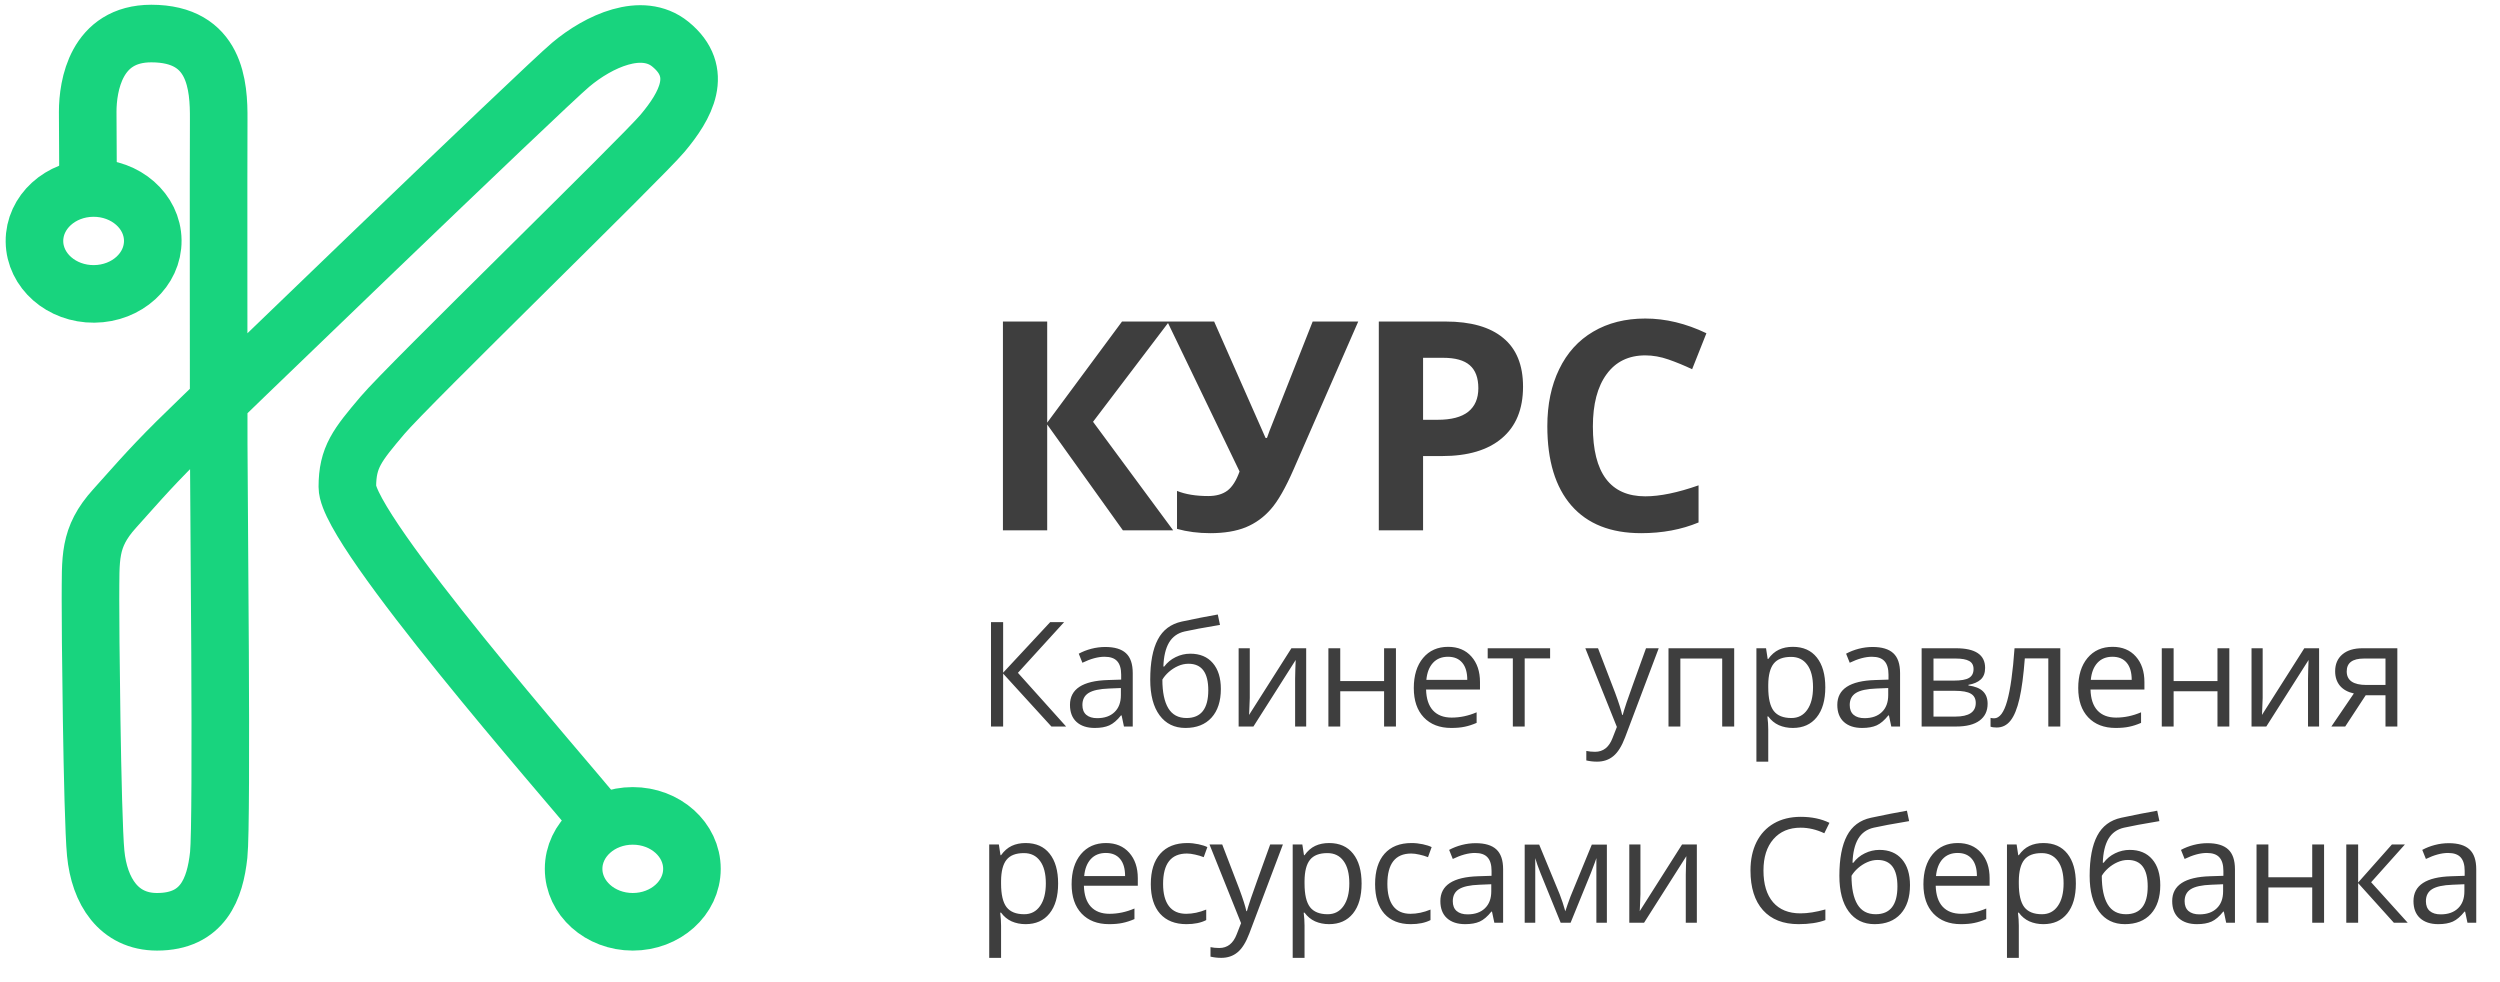
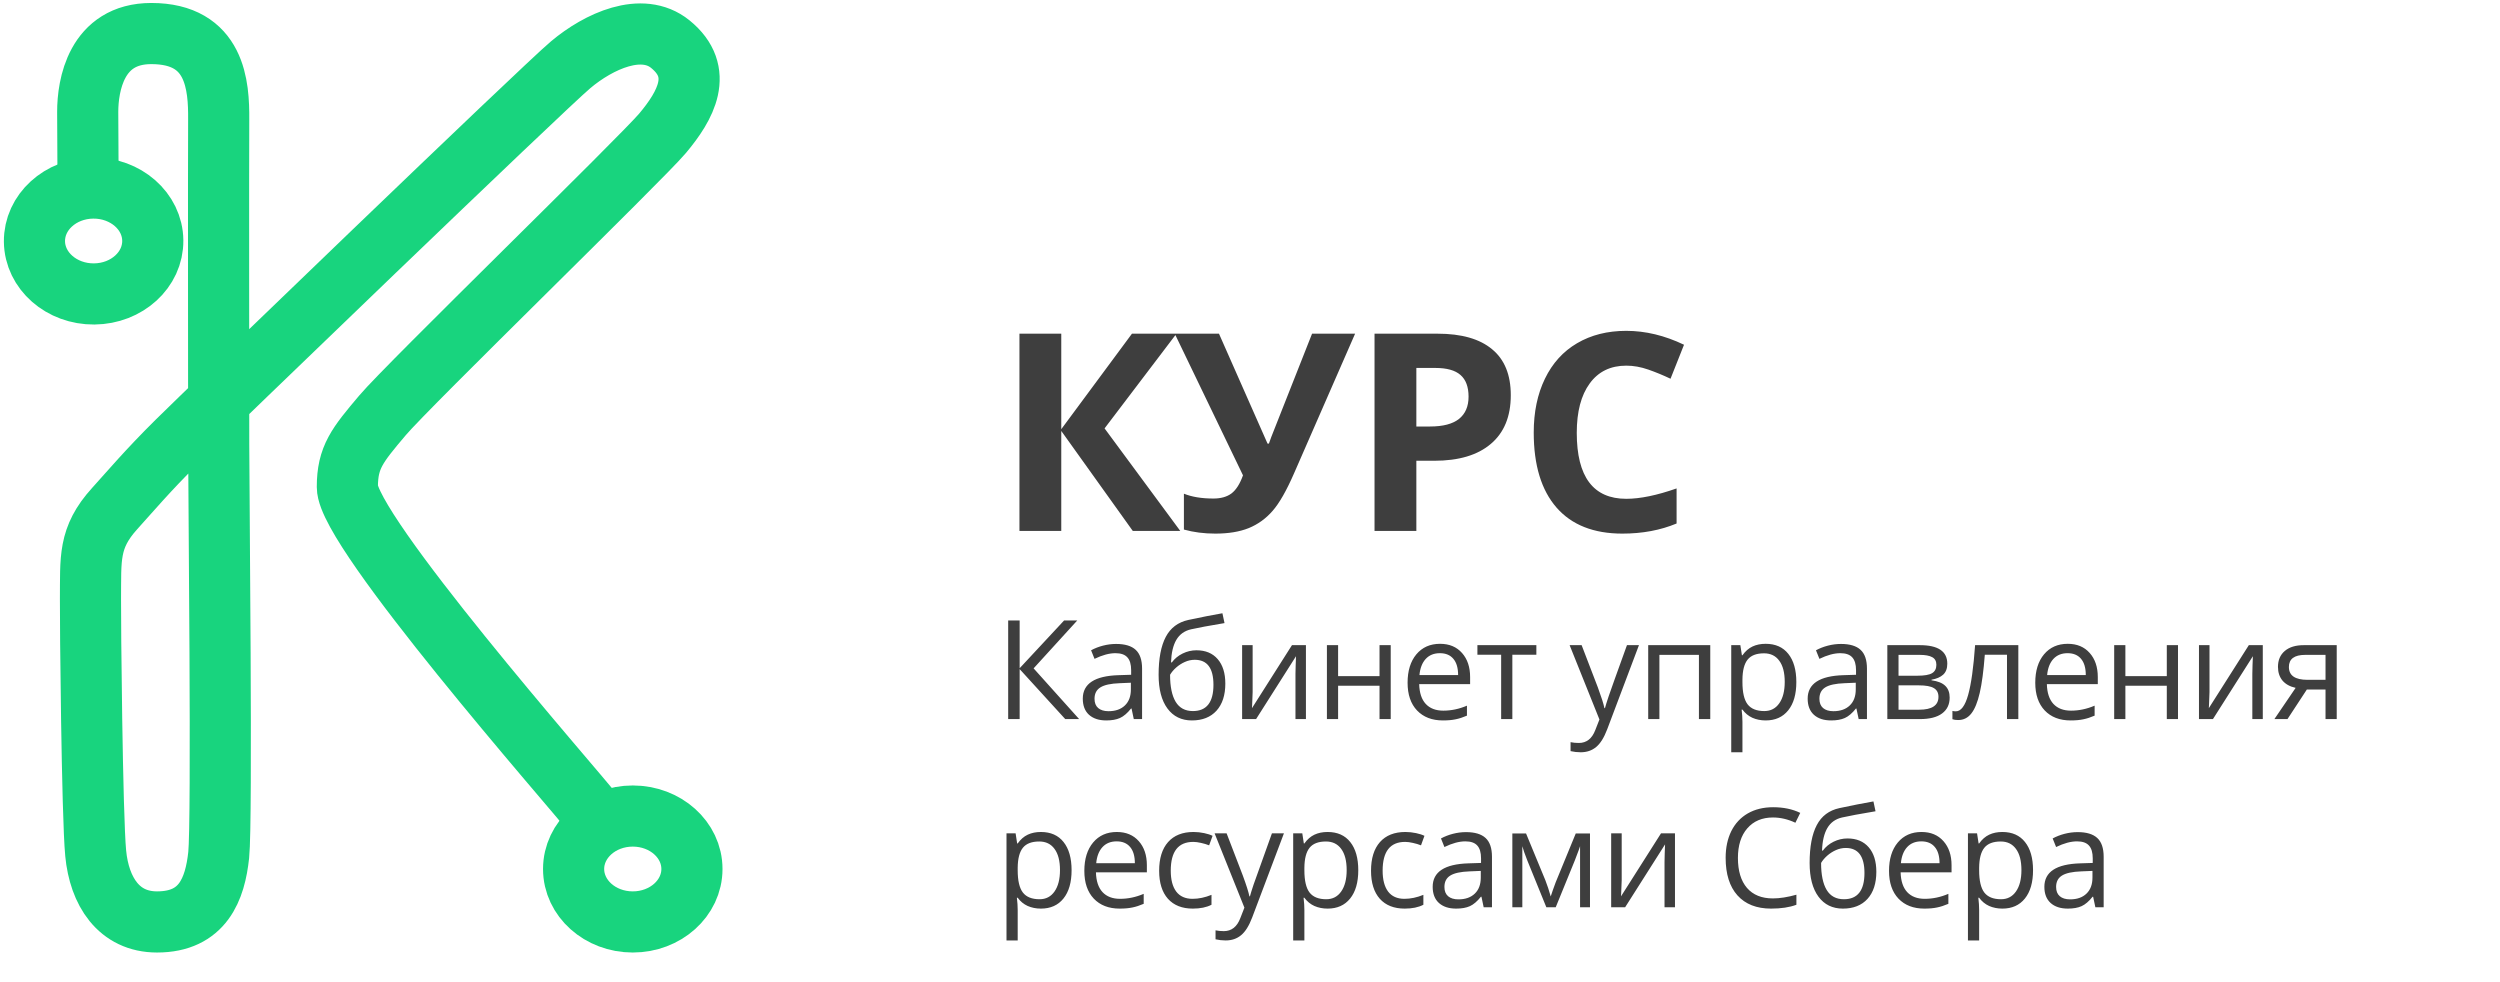
- <svg xmlns="http://www.w3.org/2000/svg" width="395" height="155" viewBox="0 0 395 155" fill="none">
-   <path d="M13.916 29.729C13.916 25.398 13.858 21.058 13.858 17.675C13.858 13.562 15.16 5.3 23.905 5.3C34.108 5.3 34.594 13.562 34.555 18.893C34.508 25.319 34.555 63.349 34.555 70.15C34.555 76.95 35.128 129.729 34.555 135.077C33.981 140.426 32.077 145.643 24.809 145.643C18.755 145.643 15.695 140.791 15.121 134.808C14.548 128.833 14.266 97.9 14.295 94.682C14.354 88.23 13.916 84.977 18.124 80.333C20.602 77.603 23.322 74.359 27.957 69.767C32.592 65.175 85.752 13.936 90.174 10.222C94.595 6.509 101.433 3.346 105.905 6.97C111.356 11.388 108.324 16.719 104.69 21.049C101.396 24.98 64.424 60.888 60.44 65.61C56.447 70.332 54.882 72.237 54.882 76.933C54.882 83.881 89.863 123.702 94.187 129.033" stroke="#18D47E" stroke-width="9.098" stroke-miterlimit="8" />
-   <path d="M14.883 46.436C20.046 46.391 24.19 42.609 24.139 37.988C24.089 33.368 19.863 29.659 14.7 29.704C9.538 29.75 5.394 33.532 5.444 38.152C5.495 42.773 9.721 46.481 14.883 46.436Z" stroke="#18D47E" stroke-width="9.098" stroke-miterlimit="8" />
-   <path d="M99.978 145.643C105.141 145.643 109.326 141.898 109.326 137.277C109.326 132.657 105.141 128.911 99.978 128.911C94.816 128.911 90.631 132.657 90.631 137.277C90.631 141.898 94.816 145.643 99.978 145.643Z" stroke="#18D47E" stroke-width="9.098" stroke-miterlimit="8" />
-   <path d="M185.358 83.79H177.415L165.457 67.07V83.79H158.462V50.802H165.457V66.777L177.28 50.802H184.726L172.7 66.642L185.358 83.79ZM214.601 50.802L204.402 74.133C203.124 77.066 201.92 79.172 200.792 80.451C199.679 81.729 198.355 82.684 196.821 83.316C195.286 83.933 193.421 84.241 191.225 84.241C189.345 84.241 187.592 84.016 185.968 83.564V77.563C187.291 78.104 188.939 78.375 190.909 78.375C192.158 78.375 193.166 78.089 193.933 77.517C194.7 76.931 195.339 75.923 195.851 74.494L184.433 50.802H191.834L199.957 69.192H200.183L200.589 68.063L207.403 50.802H214.601ZM224.846 66.326H227.147C229.298 66.326 230.908 65.905 231.976 65.062C233.044 64.205 233.578 62.964 233.578 61.339C233.578 59.7 233.126 58.489 232.224 57.707C231.336 56.925 229.937 56.533 228.027 56.533H224.846V66.326ZM240.64 61.091C240.64 64.641 239.527 67.356 237.301 69.237C235.089 71.117 231.938 72.057 227.847 72.057H224.846V83.79H217.851V50.802H228.388C232.389 50.802 235.428 51.667 237.504 53.397C239.595 55.112 240.64 57.677 240.64 61.091ZM259.955 56.15C257.323 56.15 255.285 57.143 253.841 59.128C252.397 61.099 251.675 63.852 251.675 67.386C251.675 74.742 254.435 78.42 259.955 78.42C262.272 78.42 265.077 77.841 268.372 76.683V82.549C265.664 83.677 262.64 84.241 259.301 84.241C254.502 84.241 250.832 82.79 248.29 79.887C245.748 76.968 244.477 72.787 244.477 67.341C244.477 63.912 245.101 60.911 246.35 58.339C247.598 55.751 249.388 53.773 251.72 52.404C254.066 51.02 256.811 50.328 259.955 50.328C263.159 50.328 266.378 51.103 269.613 52.652L267.356 58.339C266.123 57.752 264.882 57.24 263.633 56.804C262.385 56.368 261.159 56.15 259.955 56.15ZM168.446 114.79H166.122L158.496 106.43V114.79H156.578V98.296H158.496V106.284L165.93 98.296H168.13L160.831 106.306L168.446 114.79ZM177.585 114.79L177.213 113.03H177.122C176.506 113.805 175.889 114.331 175.272 114.61C174.663 114.88 173.9 115.016 172.982 115.016C171.756 115.016 170.793 114.7 170.094 114.068C169.402 113.436 169.056 112.538 169.056 111.372C169.056 108.875 171.053 107.566 175.047 107.446L177.145 107.378V106.611C177.145 105.641 176.934 104.926 176.513 104.467C176.1 104.001 175.434 103.768 174.516 103.768C173.486 103.768 172.32 104.084 171.019 104.715L170.444 103.283C171.053 102.952 171.718 102.692 172.44 102.504C173.17 102.316 173.9 102.222 174.629 102.222C176.103 102.222 177.194 102.549 177.901 103.204C178.615 103.858 178.973 104.907 178.973 106.351V114.79H177.585ZM173.354 113.47C174.52 113.47 175.434 113.15 176.096 112.511C176.765 111.872 177.1 110.977 177.1 109.826V108.709L175.227 108.788C173.738 108.841 172.662 109.074 172 109.488C171.346 109.894 171.019 110.529 171.019 111.394C171.019 112.071 171.222 112.586 171.628 112.94C172.042 113.293 172.617 113.47 173.354 113.47ZM181.737 107.378C181.737 104.67 182.136 102.561 182.933 101.049C183.73 99.53 184.994 98.582 186.724 98.206C188.875 97.747 190.77 97.375 192.41 97.089L192.759 98.736C190.15 99.172 188.284 99.518 187.164 99.774C186.073 100.022 185.253 100.609 184.704 101.534C184.163 102.459 183.866 103.719 183.813 105.313H183.948C184.415 104.682 185.016 104.185 185.753 103.824C186.49 103.463 187.261 103.283 188.066 103.283C189.585 103.283 190.77 103.775 191.62 104.761C192.47 105.746 192.895 107.111 192.895 108.856C192.895 110.789 192.402 112.301 191.417 113.391C190.432 114.474 189.059 115.016 187.299 115.016C185.562 115.016 184.2 114.35 183.215 113.019C182.23 111.688 181.737 109.807 181.737 107.378ZM187.468 113.448C189.762 113.448 190.909 111.985 190.909 109.059C190.909 106.269 189.867 104.873 187.784 104.873C187.213 104.873 186.66 104.994 186.126 105.234C185.599 105.468 185.114 105.78 184.67 106.171C184.234 106.562 183.896 106.964 183.655 107.378C183.655 109.356 183.967 110.864 184.591 111.902C185.216 112.932 186.175 113.448 187.468 113.448ZM197.464 102.425V110.266L197.385 112.319L197.351 112.962L204.042 102.425H206.377V114.79H204.628V107.231L204.662 105.742L204.718 104.276L198.04 114.79H195.704V102.425H197.464ZM211.759 102.425V107.604H218.686V102.425H220.559V114.79H218.686V109.217H211.759V114.79H209.886V102.425H211.759ZM229.291 115.016C227.463 115.016 226.019 114.459 224.959 113.346C223.906 112.233 223.379 110.687 223.379 108.709C223.379 106.716 223.868 105.133 224.846 103.96C225.831 102.786 227.151 102.2 228.806 102.2C230.355 102.2 231.581 102.711 232.484 103.734C233.386 104.749 233.838 106.092 233.838 107.762V108.946H225.32C225.357 110.398 225.722 111.5 226.414 112.252C227.114 113.004 228.095 113.38 229.359 113.38C230.69 113.38 232.006 113.102 233.307 112.545V114.215C232.646 114.501 232.017 114.704 231.423 114.824C230.837 114.952 230.126 115.016 229.291 115.016ZM228.783 103.768C227.791 103.768 226.997 104.091 226.403 104.738C225.816 105.385 225.47 106.28 225.365 107.423H231.829C231.829 106.242 231.566 105.34 231.04 104.715C230.513 104.084 229.761 103.768 228.783 103.768ZM244.917 104.027H240.9V114.79H239.028V104.027H235.056V102.425H244.917V104.027ZM250.48 102.425H252.488L255.195 109.476C255.79 111.086 256.158 112.248 256.301 112.962H256.391C256.489 112.579 256.692 111.925 257 110.999C257.316 110.067 258.339 107.209 260.069 102.425H262.077L256.763 116.505C256.237 117.896 255.62 118.882 254.913 119.461C254.214 120.047 253.353 120.341 252.33 120.341C251.758 120.341 251.194 120.277 250.638 120.149V118.648C251.051 118.739 251.514 118.784 252.025 118.784C253.311 118.784 254.229 118.062 254.778 116.618L255.466 114.858L250.48 102.425ZM265.496 114.79H263.623V102.425H274.002V114.79H272.107V104.05H265.496V114.79ZM283.265 115.016C282.46 115.016 281.723 114.869 281.054 114.576C280.392 114.275 279.836 113.816 279.384 113.199H279.249C279.339 113.921 279.384 114.606 279.384 115.253V120.341H277.512V102.425H279.035L279.294 104.118H279.384C279.866 103.441 280.426 102.952 281.065 102.651C281.705 102.35 282.438 102.2 283.265 102.2C284.905 102.2 286.168 102.76 287.056 103.881C287.951 105.001 288.398 106.573 288.398 108.596C288.398 110.627 287.943 112.207 287.033 113.335C286.131 114.455 284.875 115.016 283.265 115.016ZM282.994 103.79C281.731 103.79 280.817 104.14 280.253 104.84C279.689 105.539 279.399 106.652 279.384 108.179V108.596C279.384 110.334 279.674 111.579 280.253 112.331C280.832 113.075 281.761 113.448 283.04 113.448C284.108 113.448 284.942 113.015 285.544 112.15C286.153 111.285 286.458 110.093 286.458 108.574C286.458 107.032 286.153 105.851 285.544 105.031C284.942 104.204 284.093 103.79 282.994 103.79ZM298.823 114.79L298.451 113.03H298.361C297.744 113.805 297.127 114.331 296.51 114.61C295.901 114.88 295.138 115.016 294.22 115.016C292.994 115.016 292.032 114.7 291.332 114.068C290.64 113.436 290.294 112.538 290.294 111.372C290.294 108.875 292.291 107.566 296.285 107.446L298.383 107.378V106.611C298.383 105.641 298.173 104.926 297.751 104.467C297.338 104.001 296.672 103.768 295.755 103.768C294.724 103.768 293.558 104.084 292.257 104.715L291.682 103.283C292.291 102.952 292.957 102.692 293.679 102.504C294.408 102.316 295.138 102.222 295.867 102.222C297.342 102.222 298.432 102.549 299.139 103.204C299.854 103.858 300.211 104.907 300.211 106.351V114.79H298.823ZM294.593 113.47C295.758 113.47 296.672 113.15 297.334 112.511C298.003 111.872 298.338 110.977 298.338 109.826V108.709L296.465 108.788C294.976 108.841 293.901 109.074 293.239 109.488C292.584 109.894 292.257 110.529 292.257 111.394C292.257 112.071 292.46 112.586 292.866 112.94C293.28 113.293 293.856 113.47 294.593 113.47ZM313.648 105.528C313.648 106.333 313.415 106.946 312.948 107.367C312.49 107.78 311.843 108.059 311.008 108.202V108.303C312.061 108.446 312.828 108.754 313.309 109.228C313.798 109.702 314.043 110.356 314.043 111.191C314.043 112.342 313.618 113.229 312.768 113.854C311.926 114.478 310.692 114.79 309.068 114.79H303.618V102.425H309.045C312.114 102.425 313.648 103.459 313.648 105.528ZM312.17 111.067C312.17 110.398 311.914 109.913 311.403 109.612C310.899 109.303 310.06 109.149 308.887 109.149H305.491V113.222H308.932C311.091 113.222 312.17 112.504 312.17 111.067ZM311.82 105.708C311.82 105.107 311.587 104.682 311.121 104.433C310.662 104.178 309.963 104.05 309.022 104.05H305.491V107.536H308.661C309.82 107.536 310.636 107.393 311.11 107.107C311.583 106.821 311.82 106.355 311.82 105.708ZM325.528 114.79H323.633V104.027H319.921C319.718 106.705 319.436 108.83 319.075 110.401C318.714 111.973 318.244 113.124 317.665 113.854C317.093 114.583 316.364 114.948 315.476 114.948C315.07 114.948 314.746 114.903 314.506 114.813V113.425C314.671 113.47 314.859 113.493 315.07 113.493C315.935 113.493 316.623 112.579 317.134 110.751C317.646 108.924 318.033 106.148 318.296 102.425H325.528V114.79ZM334.272 115.016C332.444 115.016 331 114.459 329.94 113.346C328.887 112.233 328.36 110.687 328.36 108.709C328.36 106.716 328.849 105.133 329.827 103.96C330.812 102.786 332.132 102.2 333.787 102.2C335.336 102.2 336.562 102.711 337.465 103.734C338.367 104.749 338.818 106.092 338.818 107.762V108.946H330.301C330.338 110.398 330.703 111.5 331.395 112.252C332.094 113.004 333.076 113.38 334.34 113.38C335.671 113.38 336.987 113.102 338.288 112.545V114.215C337.626 114.501 336.998 114.704 336.404 114.824C335.817 114.952 335.107 115.016 334.272 115.016ZM333.764 103.768C332.771 103.768 331.978 104.091 331.384 104.738C330.797 105.385 330.451 106.28 330.346 107.423H336.81C336.81 106.242 336.547 105.34 336.021 104.715C335.494 104.084 334.742 103.768 333.764 103.768ZM343.433 102.425V107.604H350.36V102.425H352.233V114.79H350.36V109.217H343.433V114.79H341.56V102.425H343.433ZM357.502 102.425V110.266L357.423 112.319L357.389 112.962L364.079 102.425H366.415V114.79H364.666V107.231L364.7 105.742L364.756 104.276L358.077 114.79H355.742V102.425H357.502ZM370.544 114.79H368.355L371.909 109.567C370.954 109.356 370.221 108.95 369.709 108.348C369.205 107.739 368.953 106.976 368.953 106.058C368.953 104.93 369.333 104.042 370.093 103.396C370.852 102.749 371.913 102.425 373.274 102.425H378.78V114.79H376.907V109.849H373.782L370.544 114.79ZM370.781 106.081C370.781 107.51 371.819 108.224 373.895 108.224H376.907V104.05H373.511C371.691 104.05 370.781 104.727 370.781 106.081ZM162.05 146.016C161.245 146.016 160.508 145.869 159.838 145.576C159.176 145.275 158.62 144.816 158.169 144.199H158.033C158.123 144.921 158.169 145.606 158.169 146.253V151.341H156.296V133.425H157.819L158.078 135.118H158.169C158.65 134.441 159.21 133.952 159.85 133.651C160.489 133.35 161.222 133.2 162.05 133.2C163.689 133.2 164.953 133.76 165.84 134.881C166.735 136.001 167.183 137.573 167.183 139.596C167.183 141.627 166.728 143.207 165.818 144.335C164.915 145.455 163.659 146.016 162.05 146.016ZM161.779 134.79C160.515 134.79 159.601 135.14 159.037 135.84C158.473 136.539 158.184 137.652 158.169 139.179V139.596C158.169 141.334 158.458 142.579 159.037 143.331C159.616 144.075 160.545 144.448 161.824 144.448C162.892 144.448 163.727 144.015 164.328 143.15C164.938 142.285 165.242 141.093 165.242 139.574C165.242 138.032 164.938 136.851 164.328 136.031C163.727 135.204 162.877 134.79 161.779 134.79ZM175.227 146.016C173.399 146.016 171.955 145.459 170.895 144.346C169.842 143.233 169.315 141.687 169.315 139.709C169.315 137.716 169.804 136.133 170.782 134.96C171.767 133.786 173.087 133.2 174.742 133.2C176.291 133.2 177.517 133.711 178.42 134.734C179.322 135.749 179.774 137.092 179.774 138.762V139.946H171.256C171.293 141.398 171.658 142.5 172.35 143.252C173.05 144.004 174.031 144.38 175.295 144.38C176.626 144.38 177.942 144.102 179.243 143.545V145.215C178.582 145.501 177.953 145.704 177.359 145.824C176.773 145.952 176.062 146.016 175.227 146.016ZM174.719 134.768C173.727 134.768 172.933 135.091 172.339 135.738C171.752 136.385 171.406 137.28 171.301 138.423H177.765C177.765 137.242 177.502 136.34 176.976 135.715C176.449 135.084 175.697 134.768 174.719 134.768ZM187.457 146.016C185.667 146.016 184.279 145.467 183.294 144.369C182.316 143.263 181.827 141.702 181.827 139.687C181.827 137.618 182.324 136.02 183.317 134.892C184.317 133.764 185.738 133.2 187.581 133.2C188.175 133.2 188.769 133.264 189.364 133.391C189.958 133.519 190.424 133.67 190.763 133.843L190.187 135.433C189.773 135.268 189.322 135.133 188.833 135.027C188.344 134.914 187.912 134.858 187.536 134.858C185.024 134.858 183.768 136.46 183.768 139.664C183.768 141.183 184.072 142.349 184.682 143.161C185.298 143.974 186.208 144.38 187.412 144.38C188.442 144.38 189.499 144.158 190.582 143.714V145.373C189.755 145.801 188.713 146.016 187.457 146.016ZM191.101 133.425H193.11L195.817 140.476C196.411 142.086 196.78 143.248 196.923 143.962H197.013C197.111 143.579 197.314 142.925 197.622 141.999C197.938 141.067 198.961 138.209 200.691 133.425H202.699L197.385 147.505C196.859 148.896 196.242 149.882 195.535 150.461C194.836 151.047 193.974 151.341 192.952 151.341C192.38 151.341 191.816 151.277 191.259 151.149V149.648C191.673 149.739 192.136 149.784 192.647 149.784C193.933 149.784 194.851 149.062 195.4 147.618L196.088 145.858L191.101 133.425ZM209.999 146.016C209.194 146.016 208.457 145.869 207.788 145.576C207.126 145.275 206.569 144.816 206.118 144.199H205.982C206.073 144.921 206.118 145.606 206.118 146.253V151.341H204.245V133.425H205.768L206.028 135.118H206.118C206.599 134.441 207.16 133.952 207.799 133.651C208.438 133.35 209.171 133.2 209.999 133.2C211.638 133.2 212.902 133.76 213.789 134.881C214.684 136.001 215.132 137.573 215.132 139.596C215.132 141.627 214.677 143.207 213.767 144.335C212.864 145.455 211.608 146.016 209.999 146.016ZM209.728 134.79C208.464 134.79 207.551 135.14 206.987 135.84C206.422 136.539 206.133 137.652 206.118 139.179V139.596C206.118 141.334 206.407 142.579 206.987 143.331C207.566 144.075 208.495 144.448 209.773 144.448C210.841 144.448 211.676 144.015 212.278 143.15C212.887 142.285 213.192 141.093 213.192 139.574C213.192 138.032 212.887 136.851 212.278 136.031C211.676 135.204 210.826 134.79 209.728 134.79ZM222.894 146.016C221.104 146.016 219.717 145.467 218.731 144.369C217.754 143.263 217.265 141.702 217.265 139.687C217.265 137.618 217.761 136.02 218.754 134.892C219.754 133.764 221.176 133.2 223.018 133.2C223.613 133.2 224.207 133.264 224.801 133.391C225.395 133.519 225.861 133.67 226.2 133.843L225.624 135.433C225.211 135.268 224.76 135.133 224.271 135.027C223.782 134.914 223.349 134.858 222.973 134.858C220.461 134.858 219.205 136.46 219.205 139.664C219.205 141.183 219.51 142.349 220.119 143.161C220.736 143.974 221.646 144.38 222.849 144.38C223.88 144.38 224.936 144.158 226.019 143.714V145.373C225.192 145.801 224.15 146.016 222.894 146.016ZM236.106 145.79L235.733 144.03H235.643C235.026 144.805 234.41 145.331 233.793 145.61C233.184 145.88 232.42 146.016 231.503 146.016C230.277 146.016 229.314 145.7 228.615 145.068C227.923 144.436 227.577 143.538 227.577 142.372C227.577 139.875 229.574 138.566 233.567 138.446L235.666 138.378V137.611C235.666 136.641 235.455 135.926 235.034 135.467C234.62 135.001 233.955 134.768 233.037 134.768C232.007 134.768 230.841 135.084 229.54 135.715L228.964 134.283C229.574 133.952 230.239 133.692 230.961 133.504C231.691 133.316 232.42 133.222 233.15 133.222C234.624 133.222 235.715 133.549 236.422 134.204C237.136 134.858 237.493 135.907 237.493 137.351V145.79H236.106ZM231.875 144.47C233.041 144.47 233.955 144.15 234.616 143.511C235.286 142.872 235.621 141.977 235.621 140.826V139.709L233.748 139.788C232.259 139.841 231.183 140.074 230.521 140.488C229.867 140.894 229.54 141.529 229.54 142.394C229.54 143.071 229.743 143.586 230.149 143.94C230.563 144.293 231.138 144.47 231.875 144.47ZM247.32 143.985L247.67 142.936L248.155 141.605L251.506 133.448H253.886V145.79H252.228V135.58L252.002 136.234L251.348 137.961L248.155 145.79H246.587L243.394 137.938C242.996 136.93 242.721 136.144 242.571 135.58V145.79H240.901V133.448H243.191L246.429 141.289C246.752 142.116 247.049 143.015 247.32 143.985ZM259.189 133.425V141.266L259.11 143.319L259.076 143.962L265.766 133.425H268.102V145.79H266.353V138.231L266.387 136.742L266.443 135.276L259.764 145.79H257.429V133.425H259.189ZM284.495 130.774C282.682 130.774 281.25 131.38 280.197 132.59C279.151 133.794 278.628 135.445 278.628 137.543C278.628 139.702 279.132 141.371 280.14 142.552C281.156 143.726 282.6 144.312 284.472 144.312C285.623 144.312 286.936 144.105 288.41 143.692V145.373C287.267 145.801 285.856 146.016 284.179 146.016C281.75 146.016 279.873 145.279 278.549 143.805C277.233 142.33 276.575 140.236 276.575 137.521C276.575 135.821 276.891 134.332 277.523 133.053C278.162 131.774 279.08 130.789 280.276 130.097C281.479 129.405 282.893 129.059 284.518 129.059C286.247 129.059 287.759 129.375 289.053 130.007L288.24 131.654C286.992 131.067 285.743 130.774 284.495 130.774ZM290.621 138.378C290.621 135.67 291.02 133.561 291.817 132.049C292.615 130.53 293.878 129.582 295.608 129.206C297.759 128.747 299.654 128.375 301.294 128.089L301.644 129.736C299.034 130.172 297.169 130.518 296.048 130.774C294.957 131.022 294.138 131.609 293.589 132.534C293.047 133.459 292.75 134.719 292.697 136.313H292.833C293.299 135.682 293.901 135.185 294.638 134.824C295.375 134.463 296.146 134.283 296.95 134.283C298.47 134.283 299.654 134.775 300.504 135.761C301.354 136.746 301.779 138.111 301.779 139.856C301.779 141.789 301.286 143.301 300.301 144.391C299.316 145.474 297.943 146.016 296.183 146.016C294.446 146.016 293.085 145.35 292.099 144.019C291.114 142.688 290.621 140.807 290.621 138.378ZM296.353 144.448C298.646 144.448 299.793 142.985 299.793 140.059C299.793 137.269 298.752 135.873 296.668 135.873C296.097 135.873 295.544 135.994 295.01 136.234C294.484 136.468 293.998 136.78 293.555 137.171C293.118 137.562 292.78 137.964 292.539 138.378C292.539 140.356 292.851 141.864 293.476 142.902C294.1 143.932 295.059 144.448 296.353 144.448ZM309.812 146.016C307.984 146.016 306.54 145.459 305.48 144.346C304.427 143.233 303.9 141.687 303.9 139.709C303.9 137.716 304.389 136.133 305.367 134.96C306.352 133.786 307.672 133.2 309.327 133.2C310.876 133.2 312.102 133.711 313.005 134.734C313.907 135.749 314.359 137.092 314.359 138.762V139.946H305.841C305.879 141.398 306.243 142.5 306.935 143.252C307.635 144.004 308.616 144.38 309.88 144.38C311.211 144.38 312.527 144.102 313.828 143.545V145.215C313.167 145.501 312.539 145.704 311.944 145.824C311.358 145.952 310.647 146.016 309.812 146.016ZM309.304 134.768C308.312 134.768 307.518 135.091 306.924 135.738C306.337 136.385 305.991 137.28 305.886 138.423H312.351C312.351 137.242 312.087 136.34 311.561 135.715C311.034 135.084 310.282 134.768 309.304 134.768ZM322.854 146.016C322.05 146.016 321.312 145.869 320.643 145.576C319.981 145.275 319.425 144.816 318.973 144.199H318.838C318.928 144.921 318.973 145.606 318.973 146.253V151.341H317.101V133.425H318.624L318.883 135.118H318.973C319.455 134.441 320.015 133.952 320.654 133.651C321.294 133.35 322.027 133.2 322.854 133.2C324.494 133.2 325.757 133.76 326.645 134.881C327.54 136.001 327.987 137.573 327.987 139.596C327.987 141.627 327.532 143.207 326.622 144.335C325.72 145.455 324.464 146.016 322.854 146.016ZM322.584 134.79C321.32 134.79 320.406 135.14 319.842 135.84C319.278 136.539 318.988 137.652 318.973 139.179V139.596C318.973 141.334 319.263 142.579 319.842 143.331C320.421 144.075 321.35 144.448 322.629 144.448C323.697 144.448 324.532 144.015 325.133 143.15C325.742 142.285 326.047 141.093 326.047 139.574C326.047 138.032 325.742 136.851 325.133 136.031C324.532 135.204 323.682 134.79 322.584 134.79ZM330.165 138.378C330.165 135.67 330.564 133.561 331.361 132.049C332.158 130.53 333.422 129.582 335.152 129.206C337.303 128.747 339.198 128.375 340.838 128.089L341.188 129.736C338.578 130.172 336.712 130.518 335.592 130.774C334.501 131.022 333.681 131.609 333.132 132.534C332.591 133.459 332.294 134.719 332.241 136.313H332.377C332.843 135.682 333.445 135.185 334.182 134.824C334.919 134.463 335.69 134.283 336.494 134.283C338.014 134.283 339.198 134.775 340.048 135.761C340.898 136.746 341.323 138.111 341.323 139.856C341.323 141.789 340.83 143.301 339.845 144.391C338.86 145.474 337.487 146.016 335.727 146.016C333.99 146.016 332.628 145.35 331.643 144.019C330.658 142.688 330.165 140.807 330.165 138.378ZM335.896 144.448C338.19 144.448 339.337 142.985 339.337 140.059C339.337 137.269 338.296 135.873 336.212 135.873C335.641 135.873 335.088 135.994 334.554 136.234C334.027 136.468 333.542 136.78 333.099 137.171C332.662 137.562 332.324 137.964 332.083 138.378C332.083 140.356 332.395 141.864 333.02 142.902C333.644 143.932 334.603 144.448 335.896 144.448ZM351.736 145.79L351.364 144.03H351.274C350.657 144.805 350.04 145.331 349.424 145.61C348.815 145.88 348.051 146.016 347.134 146.016C345.908 146.016 344.945 145.7 344.245 145.068C343.553 144.436 343.207 143.538 343.207 142.372C343.207 139.875 345.204 138.566 349.198 138.446L351.296 138.378V137.611C351.296 136.641 351.086 135.926 350.665 135.467C350.251 135.001 349.585 134.768 348.668 134.768C347.637 134.768 346.472 135.084 345.17 135.715L344.595 134.283C345.204 133.952 345.87 133.692 346.592 133.504C347.322 133.316 348.051 133.222 348.781 133.222C350.255 133.222 351.345 133.549 352.052 134.204C352.767 134.858 353.124 135.907 353.124 137.351V145.79H351.736ZM347.506 144.47C348.672 144.47 349.585 144.15 350.247 143.511C350.917 142.872 351.251 141.977 351.251 140.826V139.709L349.379 139.788C347.889 139.841 346.814 140.074 346.152 140.488C345.498 140.894 345.17 141.529 345.17 142.394C345.17 143.071 345.374 143.586 345.78 143.94C346.193 144.293 346.769 144.47 347.506 144.47ZM358.404 133.425V138.604H365.331V133.425H367.204V145.79H365.331V140.217H358.404V145.79H356.532V133.425H358.404ZM377.922 133.425H379.976L374.639 139.393L380.416 145.79H378.227L372.586 139.529V145.79H370.713V133.425H372.586V139.438L377.922 133.425ZM389.859 145.79L389.487 144.03H389.396C388.78 144.805 388.163 145.331 387.546 145.61C386.937 145.88 386.174 146.016 385.256 146.016C384.03 146.016 383.067 145.7 382.368 145.068C381.676 144.436 381.33 143.538 381.33 142.372C381.33 139.875 383.327 138.566 387.321 138.446L389.419 138.378V137.611C389.419 136.641 389.208 135.926 388.787 135.467C388.373 135.001 387.708 134.768 386.79 134.768C385.76 134.768 384.594 135.084 383.293 135.715L382.718 134.283C383.327 133.952 383.992 133.692 384.714 133.504C385.444 133.316 386.174 133.222 386.903 133.222C388.377 133.222 389.468 133.549 390.175 134.204C390.889 134.858 391.247 135.907 391.247 137.351V145.79H389.859ZM385.628 144.47C386.794 144.47 387.708 144.15 388.37 143.511C389.039 142.872 389.374 141.977 389.374 140.826V139.709L387.501 139.788C386.012 139.841 384.936 140.074 384.274 140.488C383.62 140.894 383.293 141.529 383.293 142.394C383.293 143.071 383.496 143.586 383.902 143.94C384.316 144.293 384.891 144.47 385.628 144.47Z" fill="#3E3E3E" />
+ <svg xmlns="http://www.w3.org/2000/svg" width="372" height="146" viewBox="0 0 372 146" fill="none">
+   <path d="M13.106 28.002C13.106 23.923 13.051 19.836 13.051 16.649C13.051 12.774 14.277 4.992 22.513 4.992C32.121 4.992 32.579 12.774 32.542 17.796C32.498 23.849 32.542 59.671 32.542 66.076C32.542 72.482 33.082 122.196 32.542 127.234C32.002 132.272 30.209 137.186 23.364 137.186C17.663 137.186 14.78 132.616 14.24 126.98C13.7 121.352 13.435 92.216 13.463 89.185C13.517 83.106 13.106 80.043 17.068 75.669C19.401 73.097 21.964 70.041 26.329 65.716C30.694 61.391 80.759 13.127 84.922 9.629C89.086 6.131 95.526 3.152 99.738 6.565C104.872 10.726 102.016 15.748 98.594 19.827C95.492 23.53 60.672 57.352 56.92 61.8C53.159 66.248 51.686 68.042 51.686 72.466C51.686 79.011 84.63 116.519 88.702 121.541" stroke="#18D47E" stroke-width="9.098" stroke-miterlimit="8" />
+   <path d="M14.017 43.74C18.879 43.697 22.782 40.135 22.734 35.783C22.686 31.43 18.706 27.937 13.844 27.98C8.983 28.022 5.08 31.585 5.127 35.937C5.175 40.289 9.155 43.782 14.017 43.74Z" stroke="#18D47E" stroke-width="9.098" stroke-miterlimit="8" />
+   <path d="M94.157 137.186C99.019 137.186 102.96 133.659 102.96 129.306C102.96 124.954 99.019 121.426 94.157 121.426C89.295 121.426 85.353 124.954 85.353 129.306C85.353 133.659 89.295 137.186 94.157 137.186Z" stroke="#18D47E" stroke-width="9.098" stroke-miterlimit="8" />
+   <path d="M175.622 79H168.556L157.917 64.125V79H151.694V49.652H157.917V63.864L168.435 49.652H175.06L164.36 63.744L175.622 79ZM201.639 49.652L192.565 70.408C191.428 73.018 190.357 74.891 189.353 76.029C188.363 77.167 187.185 78.016 185.82 78.578C184.455 79.127 182.796 79.401 180.842 79.401C179.169 79.401 177.61 79.201 176.165 78.799V73.46C177.342 73.941 178.808 74.182 180.561 74.182C181.672 74.182 182.568 73.928 183.251 73.419C183.933 72.897 184.502 72.001 184.957 70.73L174.8 49.652H181.384L188.611 66.012H188.811L189.173 65.008L195.235 49.652H201.639ZM210.753 63.463H212.801C214.715 63.463 216.147 63.088 217.097 62.339C218.047 61.576 218.522 60.472 218.522 59.026C218.522 57.568 218.121 56.49 217.318 55.794C216.528 55.098 215.283 54.751 213.584 54.751H210.753V63.463ZM224.805 58.805C224.805 61.964 223.815 64.379 221.834 66.052C219.867 67.725 217.063 68.561 213.423 68.561H210.753V79H204.53V49.652H213.905C217.465 49.652 220.168 50.421 222.015 51.96C223.875 53.486 224.805 55.767 224.805 58.805ZM241.989 54.409C239.647 54.409 237.834 55.292 236.549 57.059C235.265 58.812 234.622 61.261 234.622 64.406C234.622 70.95 237.078 74.222 241.989 74.222C244.05 74.222 246.546 73.707 249.477 72.677V77.896C247.068 78.9 244.378 79.401 241.407 79.401C237.138 79.401 233.873 78.11 231.611 75.527C229.349 72.931 228.219 69.21 228.219 64.366C228.219 61.315 228.774 58.645 229.885 56.356C230.996 54.055 232.588 52.295 234.662 51.077C236.75 49.846 239.192 49.23 241.989 49.23C244.84 49.23 247.704 49.919 250.581 51.298L248.574 56.356C247.476 55.834 246.372 55.38 245.262 54.991C244.151 54.603 243.06 54.409 241.989 54.409ZM160.576 107H158.509L151.724 99.562V107H150.017V92.326H151.724V99.432L158.338 92.326H160.295L153.801 99.452L160.576 107ZM168.707 107L168.376 105.434H168.295C167.747 106.123 167.198 106.592 166.649 106.839C166.107 107.08 165.428 107.201 164.612 107.201C163.521 107.201 162.665 106.92 162.042 106.358C161.427 105.796 161.119 104.996 161.119 103.959C161.119 101.737 162.895 100.573 166.449 100.466L168.315 100.406V99.723C168.315 98.86 168.128 98.224 167.753 97.816C167.385 97.401 166.793 97.194 165.977 97.194C165.06 97.194 164.023 97.475 162.865 98.037L162.353 96.762C162.895 96.468 163.488 96.237 164.13 96.07C164.779 95.902 165.428 95.819 166.077 95.819C167.389 95.819 168.359 96.11 168.988 96.692C169.624 97.274 169.941 98.207 169.941 99.492V107H168.707ZM164.943 105.826C165.98 105.826 166.793 105.541 167.382 104.973C167.977 104.404 168.275 103.607 168.275 102.584V101.59L166.609 101.66C165.284 101.707 164.327 101.915 163.739 102.283C163.156 102.644 162.865 103.209 162.865 103.979C162.865 104.581 163.046 105.039 163.407 105.354C163.775 105.668 164.287 105.826 164.943 105.826ZM172.401 100.406C172.401 97.997 172.756 96.12 173.465 94.775C174.174 93.423 175.298 92.58 176.837 92.246C178.751 91.837 180.437 91.506 181.896 91.252L182.207 92.717C179.885 93.105 178.226 93.413 177.229 93.641C176.258 93.862 175.529 94.383 175.041 95.207C174.559 96.029 174.295 97.15 174.248 98.569H174.368C174.783 98.007 175.318 97.565 175.974 97.244C176.63 96.923 177.316 96.762 178.032 96.762C179.383 96.762 180.437 97.201 181.193 98.077C181.949 98.954 182.328 100.168 182.328 101.721C182.328 103.44 181.889 104.785 181.013 105.755C180.136 106.719 178.915 107.201 177.349 107.201C175.803 107.201 174.592 106.609 173.716 105.424C172.839 104.24 172.401 102.567 172.401 100.406ZM177.5 105.806C179.541 105.806 180.561 104.504 180.561 101.901C180.561 99.419 179.634 98.177 177.781 98.177C177.272 98.177 176.78 98.284 176.305 98.499C175.837 98.706 175.405 98.984 175.011 99.332C174.622 99.68 174.321 100.038 174.107 100.406C174.107 102.165 174.385 103.507 174.94 104.431C175.496 105.347 176.349 105.806 177.5 105.806ZM186.393 95.999V102.975L186.323 104.802L186.293 105.374L192.245 95.999H194.322V107H192.766V100.275L192.797 98.95L192.847 97.645L186.905 107H184.827V95.999H186.393ZM199.11 95.999V100.606H205.273V95.999H206.939V107H205.273V102.042H199.11V107H197.444V95.999H199.11ZM214.708 107.201C213.082 107.201 211.798 106.706 210.854 105.715C209.917 104.725 209.449 103.35 209.449 101.59C209.449 99.817 209.884 98.408 210.754 97.364C211.63 96.321 212.805 95.799 214.277 95.799C215.655 95.799 216.746 96.254 217.549 97.164C218.352 98.067 218.753 99.261 218.753 100.747V101.801H211.175C211.209 103.092 211.533 104.073 212.149 104.742C212.771 105.411 213.644 105.745 214.769 105.745C215.953 105.745 217.124 105.498 218.282 105.003V106.488C217.693 106.742 217.134 106.923 216.605 107.03C216.083 107.144 215.451 107.201 214.708 107.201ZM214.257 97.194C213.373 97.194 212.667 97.481 212.139 98.057C211.617 98.632 211.309 99.429 211.215 100.446H216.967C216.967 99.395 216.732 98.592 216.264 98.037C215.796 97.475 215.127 97.194 214.257 97.194ZM228.61 97.425H225.037V107H223.371V97.425H219.838V95.999H228.61V97.425ZM233.559 95.999H235.346L237.755 102.273C238.283 103.704 238.611 104.738 238.738 105.374H238.819C238.906 105.033 239.086 104.451 239.361 103.628C239.642 102.798 240.552 100.255 242.091 95.999H243.877L239.15 108.526C238.681 109.764 238.133 110.64 237.504 111.155C236.881 111.677 236.115 111.938 235.205 111.938C234.697 111.938 234.195 111.881 233.7 111.768V110.433C234.068 110.513 234.479 110.553 234.934 110.553C236.078 110.553 236.895 109.911 237.383 108.626L237.996 107.06L233.559 95.999ZM246.919 107H245.253V95.999H254.487V107H252.801V97.445H246.919V107ZM262.728 107.201C262.012 107.201 261.356 107.07 260.76 106.809C260.172 106.542 259.676 106.133 259.275 105.585H259.154C259.235 106.227 259.275 106.836 259.275 107.412V111.938H257.609V95.999H258.964L259.195 97.505H259.275C259.703 96.903 260.202 96.468 260.77 96.2C261.339 95.933 261.992 95.799 262.728 95.799C264.186 95.799 265.31 96.297 266.1 97.294C266.896 98.291 267.294 99.69 267.294 101.49C267.294 103.296 266.89 104.702 266.08 105.705C265.277 106.702 264.16 107.201 262.728 107.201ZM262.487 97.214C261.363 97.214 260.55 97.525 260.048 98.147C259.546 98.77 259.288 99.76 259.275 101.118V101.49C259.275 103.035 259.532 104.143 260.048 104.812C260.563 105.474 261.389 105.806 262.527 105.806C263.477 105.806 264.22 105.421 264.755 104.651C265.297 103.882 265.568 102.821 265.568 101.47C265.568 100.098 265.297 99.047 264.755 98.318C264.22 97.582 263.464 97.214 262.487 97.214ZM276.569 107L276.238 105.434H276.158C275.609 106.123 275.06 106.592 274.512 106.839C273.97 107.08 273.29 107.201 272.474 107.201C271.383 107.201 270.527 106.92 269.905 106.358C269.289 105.796 268.981 104.996 268.981 103.959C268.981 101.737 270.758 100.573 274.311 100.466L276.178 100.406V99.723C276.178 98.86 275.99 98.224 275.616 97.816C275.248 97.401 274.655 97.194 273.839 97.194C272.922 97.194 271.885 97.475 270.728 98.037L270.216 96.762C270.758 96.468 271.35 96.237 271.992 96.07C272.641 95.902 273.29 95.819 273.939 95.819C275.251 95.819 276.221 96.11 276.85 96.692C277.486 97.274 277.804 98.207 277.804 99.492V107H276.569ZM272.805 105.826C273.842 105.826 274.655 105.541 275.244 104.973C275.84 104.404 276.138 103.607 276.138 102.584V101.59L274.471 101.66C273.146 101.707 272.19 101.915 271.601 102.283C271.019 102.644 270.728 103.209 270.728 103.979C270.728 104.581 270.908 105.039 271.27 105.354C271.638 105.668 272.149 105.826 272.805 105.826ZM289.758 98.76C289.758 99.476 289.551 100.021 289.136 100.396C288.728 100.764 288.152 101.011 287.41 101.138V101.229C288.346 101.356 289.029 101.63 289.457 102.052C289.892 102.473 290.11 103.055 290.11 103.798C290.11 104.822 289.731 105.612 288.975 106.167C288.226 106.722 287.129 107 285.683 107H280.835V95.999H285.663C288.393 95.999 289.758 96.919 289.758 98.76ZM288.443 103.688C288.443 103.092 288.216 102.661 287.761 102.393C287.313 102.119 286.566 101.981 285.523 101.981H282.501V105.605H285.563C287.483 105.605 288.443 104.966 288.443 103.688ZM288.132 98.92C288.132 98.385 287.925 98.007 287.51 97.786C287.102 97.558 286.479 97.445 285.643 97.445H282.501V100.546H285.322C286.352 100.546 287.078 100.419 287.5 100.165C287.921 99.91 288.132 99.496 288.132 98.92ZM300.328 107H298.641V97.425H295.339C295.159 99.807 294.908 101.697 294.586 103.096C294.265 104.494 293.847 105.518 293.332 106.167C292.823 106.816 292.174 107.141 291.385 107.141C291.023 107.141 290.736 107.1 290.521 107.02V105.786C290.669 105.826 290.836 105.846 291.023 105.846C291.793 105.846 292.405 105.033 292.86 103.407C293.315 101.781 293.66 99.312 293.894 95.999H300.328V107ZM308.107 107.201C306.481 107.201 305.196 106.706 304.253 105.715C303.316 104.725 302.847 103.35 302.847 101.59C302.847 99.817 303.282 98.408 304.152 97.364C305.029 96.321 306.203 95.799 307.675 95.799C309.054 95.799 310.144 96.254 310.947 97.164C311.75 98.067 312.152 99.261 312.152 100.747V101.801H304.574C304.607 103.092 304.932 104.073 305.547 104.742C306.17 105.411 307.043 105.745 308.167 105.745C309.351 105.745 310.522 105.498 311.68 105.003V106.488C311.091 106.742 310.532 106.923 310.004 107.03C309.482 107.144 308.85 107.201 308.107 107.201ZM307.655 97.194C306.772 97.194 306.066 97.481 305.537 98.057C305.015 98.632 304.708 99.429 304.614 100.446H310.365C310.365 99.395 310.131 98.592 309.663 98.037C309.194 97.475 308.525 97.194 307.655 97.194ZM316.257 95.999V100.606H322.42V95.999H324.086V107H322.42V102.042H316.257V107H314.591V95.999H316.257ZM328.774 95.999V102.975L328.704 104.802L328.674 105.374L334.626 95.999H336.703V107H335.147V100.275L335.178 98.95L335.228 97.645L329.286 107H327.208V95.999H328.774ZM340.377 107H338.43L341.592 102.353C340.742 102.165 340.089 101.804 339.634 101.269C339.186 100.727 338.962 100.048 338.962 99.231C338.962 98.228 339.3 97.438 339.976 96.863C340.651 96.287 341.595 95.999 342.806 95.999H347.704V107H346.038V102.604H343.258L340.377 107ZM340.588 99.251C340.588 100.523 341.511 101.158 343.358 101.158H346.038V97.445H343.017C341.398 97.445 340.588 98.047 340.588 99.251ZM154.885 135.201C154.169 135.201 153.514 135.07 152.918 134.809C152.329 134.542 151.834 134.133 151.433 133.585H151.312C151.393 134.227 151.433 134.836 151.433 135.412V139.938H149.767V123.999H151.122L151.352 125.505H151.433C151.861 124.903 152.359 124.468 152.928 124.2C153.497 123.932 154.149 123.799 154.885 123.799C156.344 123.799 157.468 124.297 158.258 125.294C159.054 126.291 159.452 127.69 159.452 129.49C159.452 131.296 159.047 132.702 158.238 133.705C157.435 134.702 156.317 135.201 154.885 135.201ZM154.645 125.214C153.52 125.214 152.707 125.525 152.206 126.147C151.704 126.77 151.446 127.76 151.433 129.118V129.49C151.433 131.035 151.69 132.143 152.206 132.812C152.721 133.474 153.547 133.806 154.685 133.806C155.635 133.806 156.378 133.421 156.913 132.651C157.455 131.882 157.726 130.821 157.726 129.47C157.726 128.098 157.455 127.047 156.913 126.318C156.378 125.582 155.621 125.214 154.645 125.214ZM166.609 135.201C164.983 135.201 163.698 134.706 162.755 133.715C161.818 132.725 161.35 131.35 161.35 129.59C161.35 127.817 161.785 126.408 162.655 125.364C163.531 124.321 164.705 123.799 166.178 123.799C167.556 123.799 168.647 124.254 169.45 125.164C170.253 126.067 170.654 127.261 170.654 128.747V129.801H163.076C163.11 131.092 163.434 132.073 164.05 132.742C164.672 133.411 165.545 133.745 166.669 133.745C167.854 133.745 169.025 133.498 170.182 133.003V134.488C169.593 134.742 169.035 134.923 168.506 135.03C167.984 135.144 167.352 135.201 166.609 135.201ZM166.157 125.194C165.274 125.194 164.568 125.482 164.04 126.057C163.518 126.632 163.21 127.429 163.116 128.446H168.867C168.867 127.395 168.633 126.592 168.165 126.037C167.696 125.475 167.027 125.194 166.157 125.194ZM177.49 135.201C175.897 135.201 174.663 134.712 173.786 133.735C172.916 132.752 172.481 131.363 172.481 129.57C172.481 127.73 172.923 126.308 173.806 125.304C174.696 124.3 175.961 123.799 177.6 123.799C178.129 123.799 178.657 123.856 179.186 123.969C179.715 124.083 180.129 124.217 180.431 124.371L179.919 125.786C179.551 125.639 179.149 125.518 178.714 125.425C178.279 125.324 177.895 125.274 177.56 125.274C175.325 125.274 174.208 126.699 174.208 129.55C174.208 130.902 174.479 131.939 175.021 132.661C175.569 133.384 176.379 133.745 177.45 133.745C178.366 133.745 179.306 133.548 180.27 133.153V134.629C179.534 135.01 178.607 135.201 177.49 135.201ZM180.732 123.999H182.519L184.928 130.273C185.456 131.704 185.784 132.738 185.911 133.374H185.991C186.078 133.033 186.259 132.451 186.533 131.628C186.815 130.798 187.725 128.255 189.264 123.999H191.05L186.323 136.526C185.854 137.764 185.306 138.64 184.677 139.155C184.054 139.677 183.288 139.938 182.378 139.938C181.87 139.938 181.368 139.881 180.873 139.768V138.433C181.241 138.513 181.652 138.553 182.107 138.553C183.251 138.553 184.068 137.911 184.556 136.626L185.168 135.06L180.732 123.999ZM197.545 135.201C196.829 135.201 196.173 135.07 195.577 134.809C194.988 134.542 194.493 134.133 194.092 133.585H193.971C194.052 134.227 194.092 134.836 194.092 135.412V139.938H192.426V123.999H193.781L194.011 125.505H194.092C194.52 124.903 195.019 124.468 195.587 124.2C196.156 123.932 196.808 123.799 197.545 123.799C199.003 123.799 200.127 124.297 200.917 125.294C201.713 126.291 202.111 127.69 202.111 129.49C202.111 131.296 201.707 132.702 200.897 133.705C200.094 134.702 198.976 135.201 197.545 135.201ZM197.304 125.214C196.179 125.214 195.366 125.525 194.865 126.147C194.363 126.77 194.105 127.76 194.092 129.118V129.49C194.092 131.035 194.349 132.143 194.865 132.812C195.38 133.474 196.206 133.806 197.344 133.806C198.294 133.806 199.037 133.421 199.572 132.651C200.114 131.882 200.385 130.821 200.385 129.47C200.385 128.098 200.114 127.047 199.572 126.318C199.037 125.582 198.281 125.214 197.304 125.214ZM209.017 135.201C207.425 135.201 206.19 134.712 205.314 133.735C204.444 132.752 204.009 131.363 204.009 129.57C204.009 127.73 204.45 126.308 205.334 125.304C206.224 124.3 207.488 123.799 209.128 123.799C209.656 123.799 210.185 123.856 210.714 123.969C211.242 124.083 211.657 124.217 211.958 124.371L211.446 125.786C211.078 125.639 210.677 125.518 210.242 125.425C209.807 125.324 209.422 125.274 209.088 125.274C206.853 125.274 205.735 126.699 205.735 129.55C205.735 130.902 206.006 131.939 206.548 132.661C207.097 133.384 207.907 133.745 208.977 133.745C209.894 133.745 210.834 133.548 211.798 133.153V134.629C211.062 135.01 210.135 135.201 209.017 135.201ZM220.771 135L220.44 133.434H220.36C219.811 134.123 219.262 134.592 218.713 134.839C218.171 135.08 217.492 135.201 216.676 135.201C215.585 135.201 214.729 134.92 214.106 134.358C213.491 133.796 213.183 132.996 213.183 131.959C213.183 129.737 214.96 128.573 218.513 128.466L220.38 128.406V127.723C220.38 126.86 220.192 126.224 219.818 125.816C219.45 125.401 218.857 125.194 218.041 125.194C217.124 125.194 216.087 125.475 214.93 126.037L214.418 124.762C214.96 124.468 215.552 124.237 216.194 124.07C216.843 123.902 217.492 123.819 218.141 123.819C219.453 123.819 220.423 124.11 221.052 124.692C221.688 125.274 222.006 126.208 222.006 127.492V135H220.771ZM217.007 133.826C218.044 133.826 218.857 133.541 219.446 132.973C220.042 132.404 220.34 131.607 220.34 130.584V129.59L218.673 129.66C217.348 129.707 216.392 129.915 215.803 130.283C215.221 130.644 214.93 131.209 214.93 131.979C214.93 132.581 215.11 133.039 215.472 133.354C215.84 133.668 216.351 133.826 217.007 133.826ZM230.748 133.394L231.059 132.461L231.491 131.276L234.472 124.019H236.59V135H235.114V125.916L234.914 126.499L234.332 128.034L231.491 135H230.096L227.255 128.014C226.901 127.118 226.657 126.418 226.523 125.916V135H225.037V124.019H227.075L229.955 130.995C230.243 131.731 230.507 132.531 230.748 133.394ZM241.308 123.999V130.975L241.237 132.802L241.207 133.374L247.159 123.999H249.237V135H247.681V128.275L247.711 126.95L247.762 125.645L241.82 135H239.742V123.999H241.308ZM263.822 121.641C262.209 121.641 260.934 122.179 259.998 123.257C259.067 124.327 258.602 125.796 258.602 127.663C258.602 129.583 259.051 131.069 259.947 132.119C260.851 133.163 262.135 133.685 263.802 133.685C264.825 133.685 265.993 133.501 267.305 133.133V134.629C266.287 135.01 265.033 135.201 263.541 135.201C261.379 135.201 259.71 134.545 258.532 133.233C257.361 131.922 256.776 130.058 256.776 127.643C256.776 126.131 257.057 124.806 257.619 123.668C258.188 122.531 259.004 121.654 260.068 121.038C261.138 120.423 262.396 120.115 263.842 120.115C265.381 120.115 266.726 120.396 267.877 120.958L267.154 122.424C266.043 121.902 264.932 121.641 263.822 121.641ZM269.272 128.406C269.272 125.997 269.627 124.12 270.336 122.775C271.045 121.423 272.17 120.58 273.709 120.246C275.622 119.837 277.309 119.506 278.767 119.252L279.078 120.717C276.756 121.105 275.097 121.413 274.1 121.641C273.13 121.861 272.4 122.383 271.912 123.206C271.43 124.029 271.166 125.15 271.119 126.569H271.239C271.654 126.007 272.19 125.565 272.845 125.244C273.501 124.923 274.187 124.762 274.903 124.762C276.255 124.762 277.309 125.2 278.065 126.077C278.821 126.954 279.199 128.168 279.199 129.721C279.199 131.44 278.761 132.785 277.884 133.755C277.007 134.719 275.786 135.201 274.22 135.201C272.675 135.201 271.464 134.609 270.587 133.424C269.71 132.24 269.272 130.567 269.272 128.406ZM274.371 133.806C276.412 133.806 277.432 132.504 277.432 129.901C277.432 127.419 276.506 126.177 274.652 126.177C274.144 126.177 273.652 126.284 273.177 126.499C272.708 126.706 272.277 126.984 271.882 127.332C271.494 127.68 271.193 128.038 270.978 128.406C270.978 130.165 271.256 131.507 271.812 132.431C272.367 133.347 273.22 133.806 274.371 133.806ZM286.346 135.201C284.72 135.201 283.435 134.706 282.491 133.715C281.555 132.725 281.086 131.35 281.086 129.59C281.086 127.817 281.521 126.408 282.391 125.364C283.268 124.321 284.442 123.799 285.914 123.799C287.292 123.799 288.383 124.254 289.186 125.164C289.989 126.067 290.391 127.261 290.391 128.747V129.801H282.813C282.846 131.092 283.171 132.073 283.786 132.742C284.408 133.411 285.282 133.745 286.406 133.745C287.59 133.745 288.761 133.498 289.919 133.003V134.488C289.33 134.742 288.771 134.923 288.243 135.03C287.721 135.144 287.088 135.201 286.346 135.201ZM285.894 125.194C285.011 125.194 284.305 125.482 283.776 126.057C283.254 126.632 282.946 127.429 282.853 128.446H288.604C288.604 127.395 288.37 126.592 287.901 126.037C287.433 125.475 286.764 125.194 285.894 125.194ZM297.949 135.201C297.233 135.201 296.577 135.07 295.982 134.809C295.393 134.542 294.898 134.133 294.496 133.585H294.376C294.456 134.227 294.496 134.836 294.496 135.412V139.938H292.83V123.999H294.185L294.416 125.505H294.496C294.924 124.903 295.423 124.468 295.992 124.2C296.56 123.932 297.213 123.799 297.949 123.799C299.408 123.799 300.532 124.297 301.321 125.294C302.118 126.291 302.516 127.69 302.516 129.49C302.516 131.296 302.111 132.702 301.301 133.705C300.498 134.702 299.381 135.201 297.949 135.201ZM297.708 125.214C296.584 125.214 295.771 125.525 295.269 126.147C294.767 126.77 294.51 127.76 294.496 129.118V129.49C294.496 131.035 294.754 132.143 295.269 132.812C295.784 133.474 296.611 133.806 297.748 133.806C298.698 133.806 299.441 133.421 299.976 132.651C300.518 131.882 300.789 130.821 300.789 129.47C300.789 128.098 300.518 127.047 299.976 126.318C299.441 125.582 298.685 125.214 297.708 125.214ZM311.79 135L311.459 133.434H311.379C310.83 134.123 310.281 134.592 309.733 134.839C309.191 135.08 308.512 135.201 307.695 135.201C306.605 135.201 305.748 134.92 305.126 134.358C304.51 133.796 304.202 132.996 304.202 131.959C304.202 129.737 305.979 128.573 309.532 128.466L311.399 128.406V127.723C311.399 126.86 311.212 126.224 310.837 125.816C310.469 125.401 309.877 125.194 309.06 125.194C308.144 125.194 307.106 125.475 305.949 126.037L305.437 124.762C305.979 124.468 306.571 124.237 307.213 124.07C307.863 123.902 308.512 123.819 309.161 123.819C310.472 123.819 311.442 124.11 312.071 124.692C312.707 125.274 313.025 126.208 313.025 127.492V135H311.79ZM308.026 133.826C309.064 133.826 309.877 133.541 310.465 132.973C311.061 132.404 311.359 131.607 311.359 130.584V129.59L309.693 129.66C308.368 129.707 307.411 129.915 306.822 130.283C306.24 130.644 305.949 131.209 305.949 131.979C305.949 132.581 306.129 133.039 306.491 133.354C306.859 133.668 307.371 133.826 308.026 133.826Z" fill="#3E3E3E" />
</svg>
